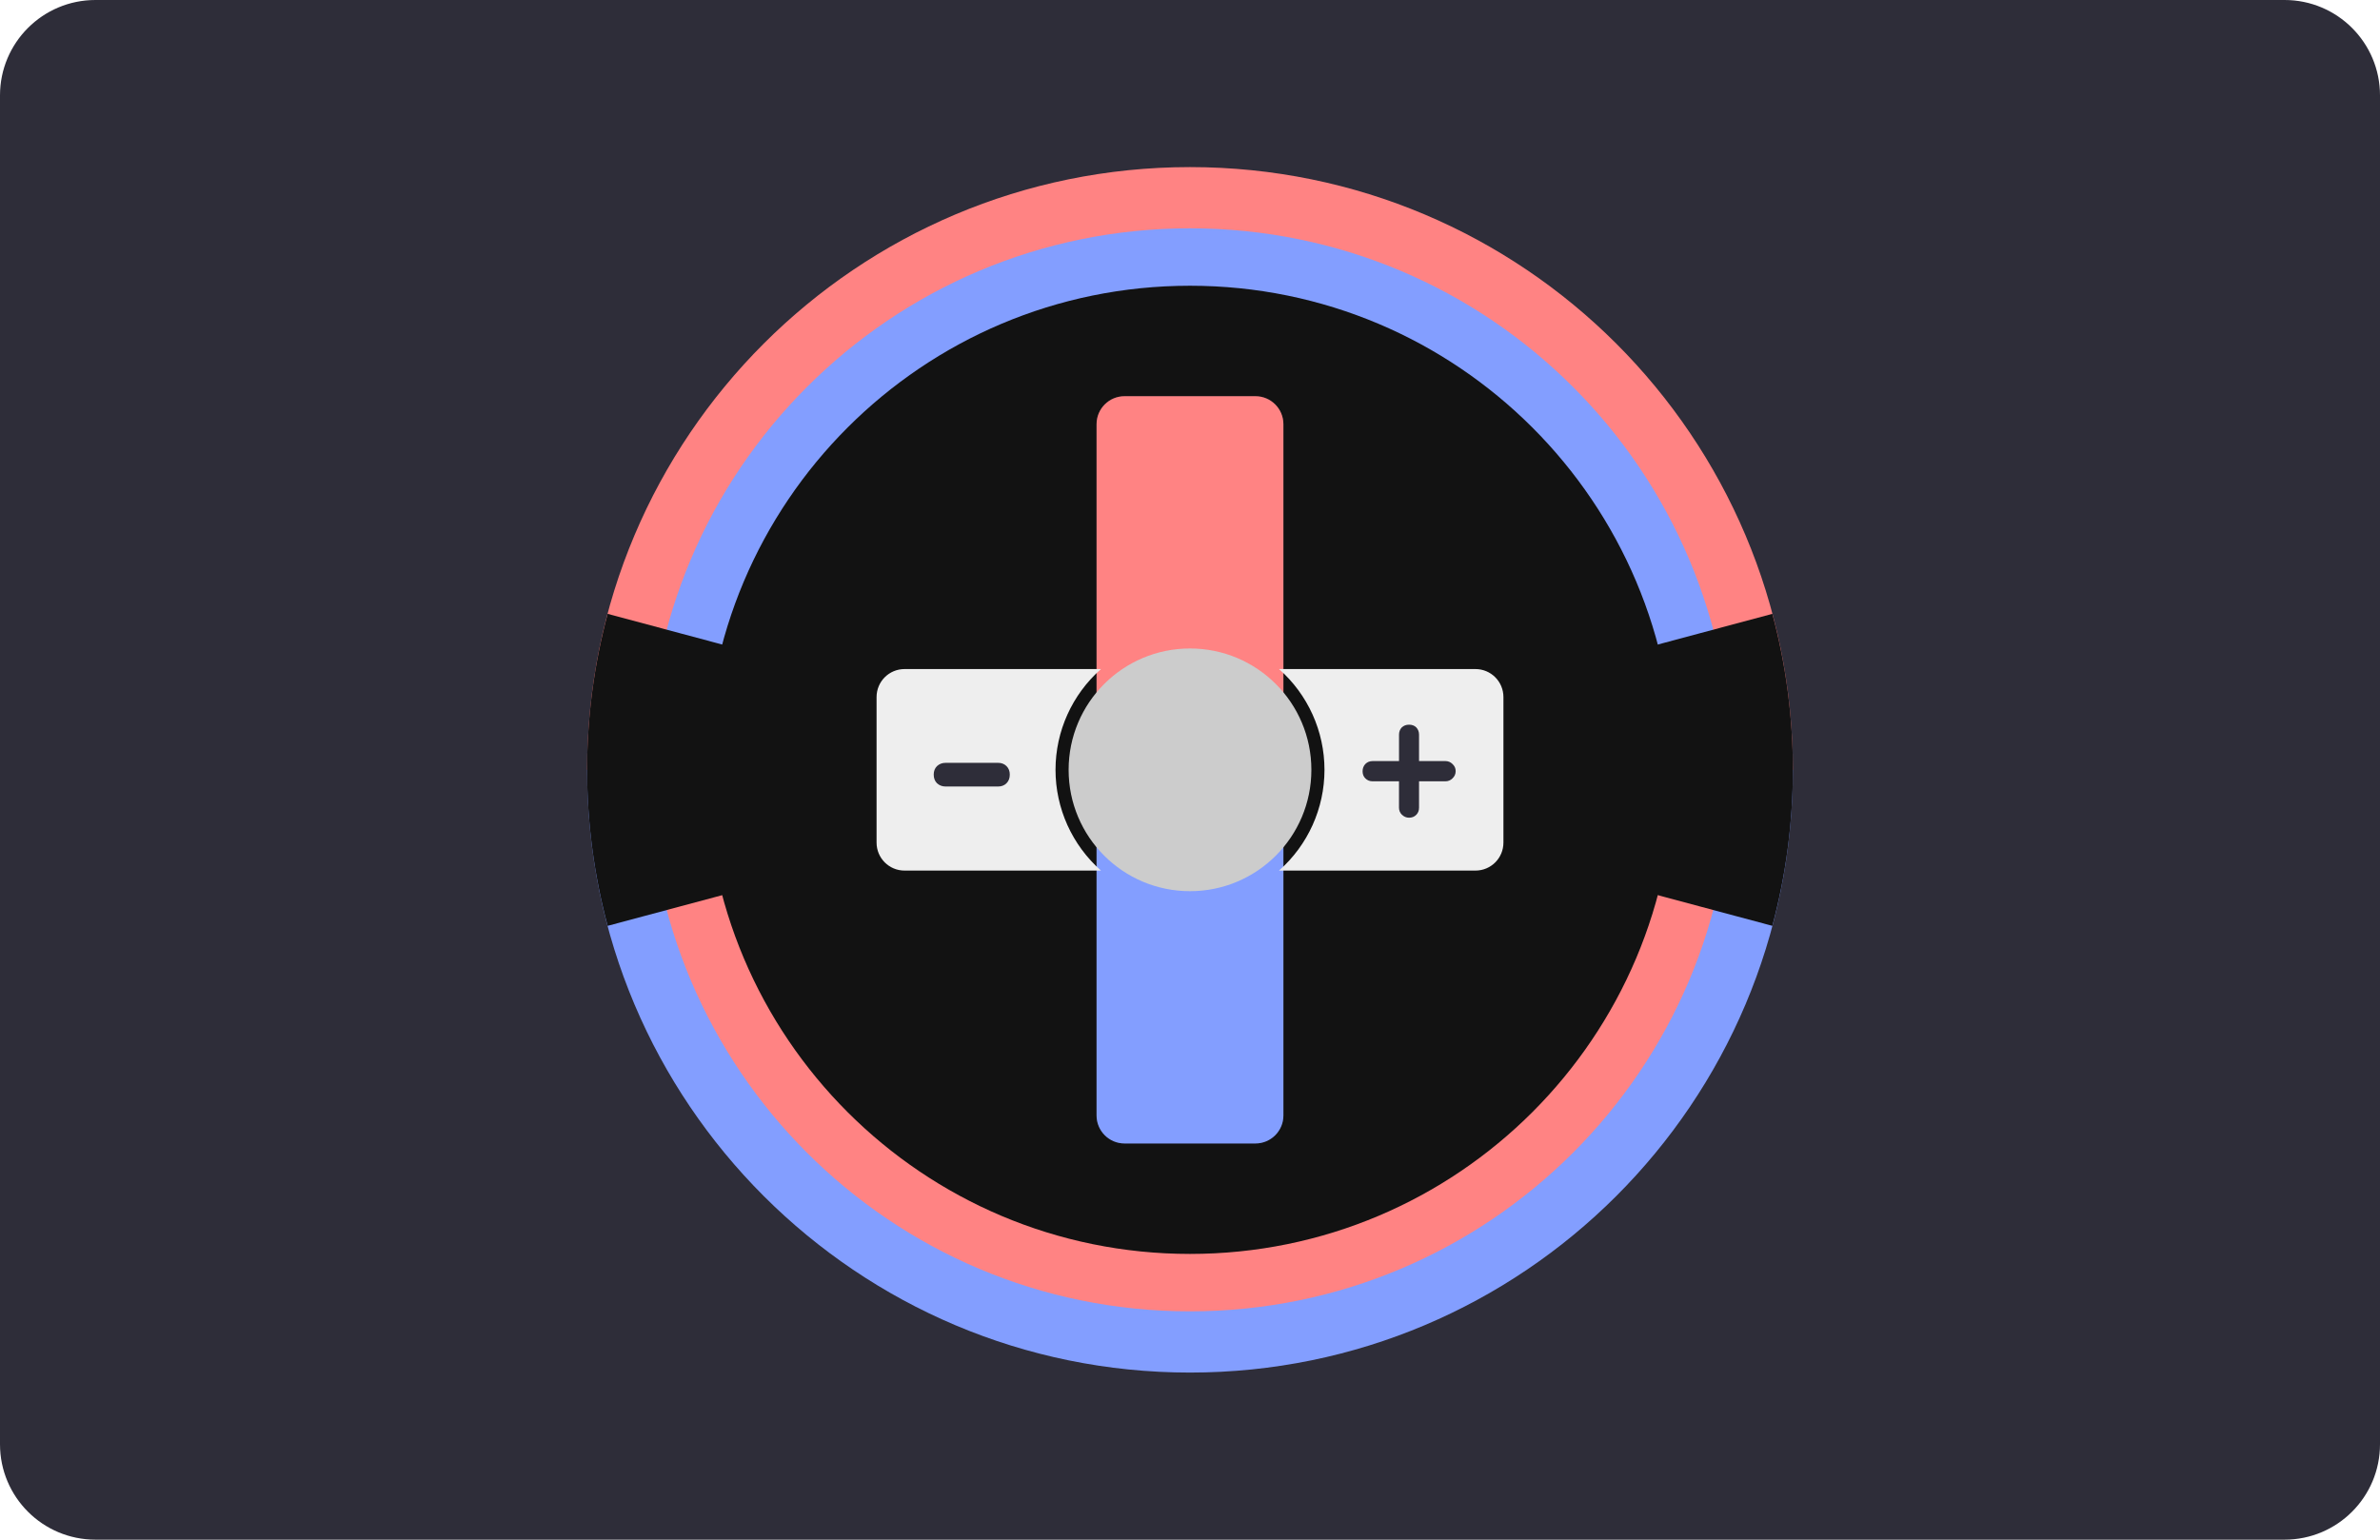
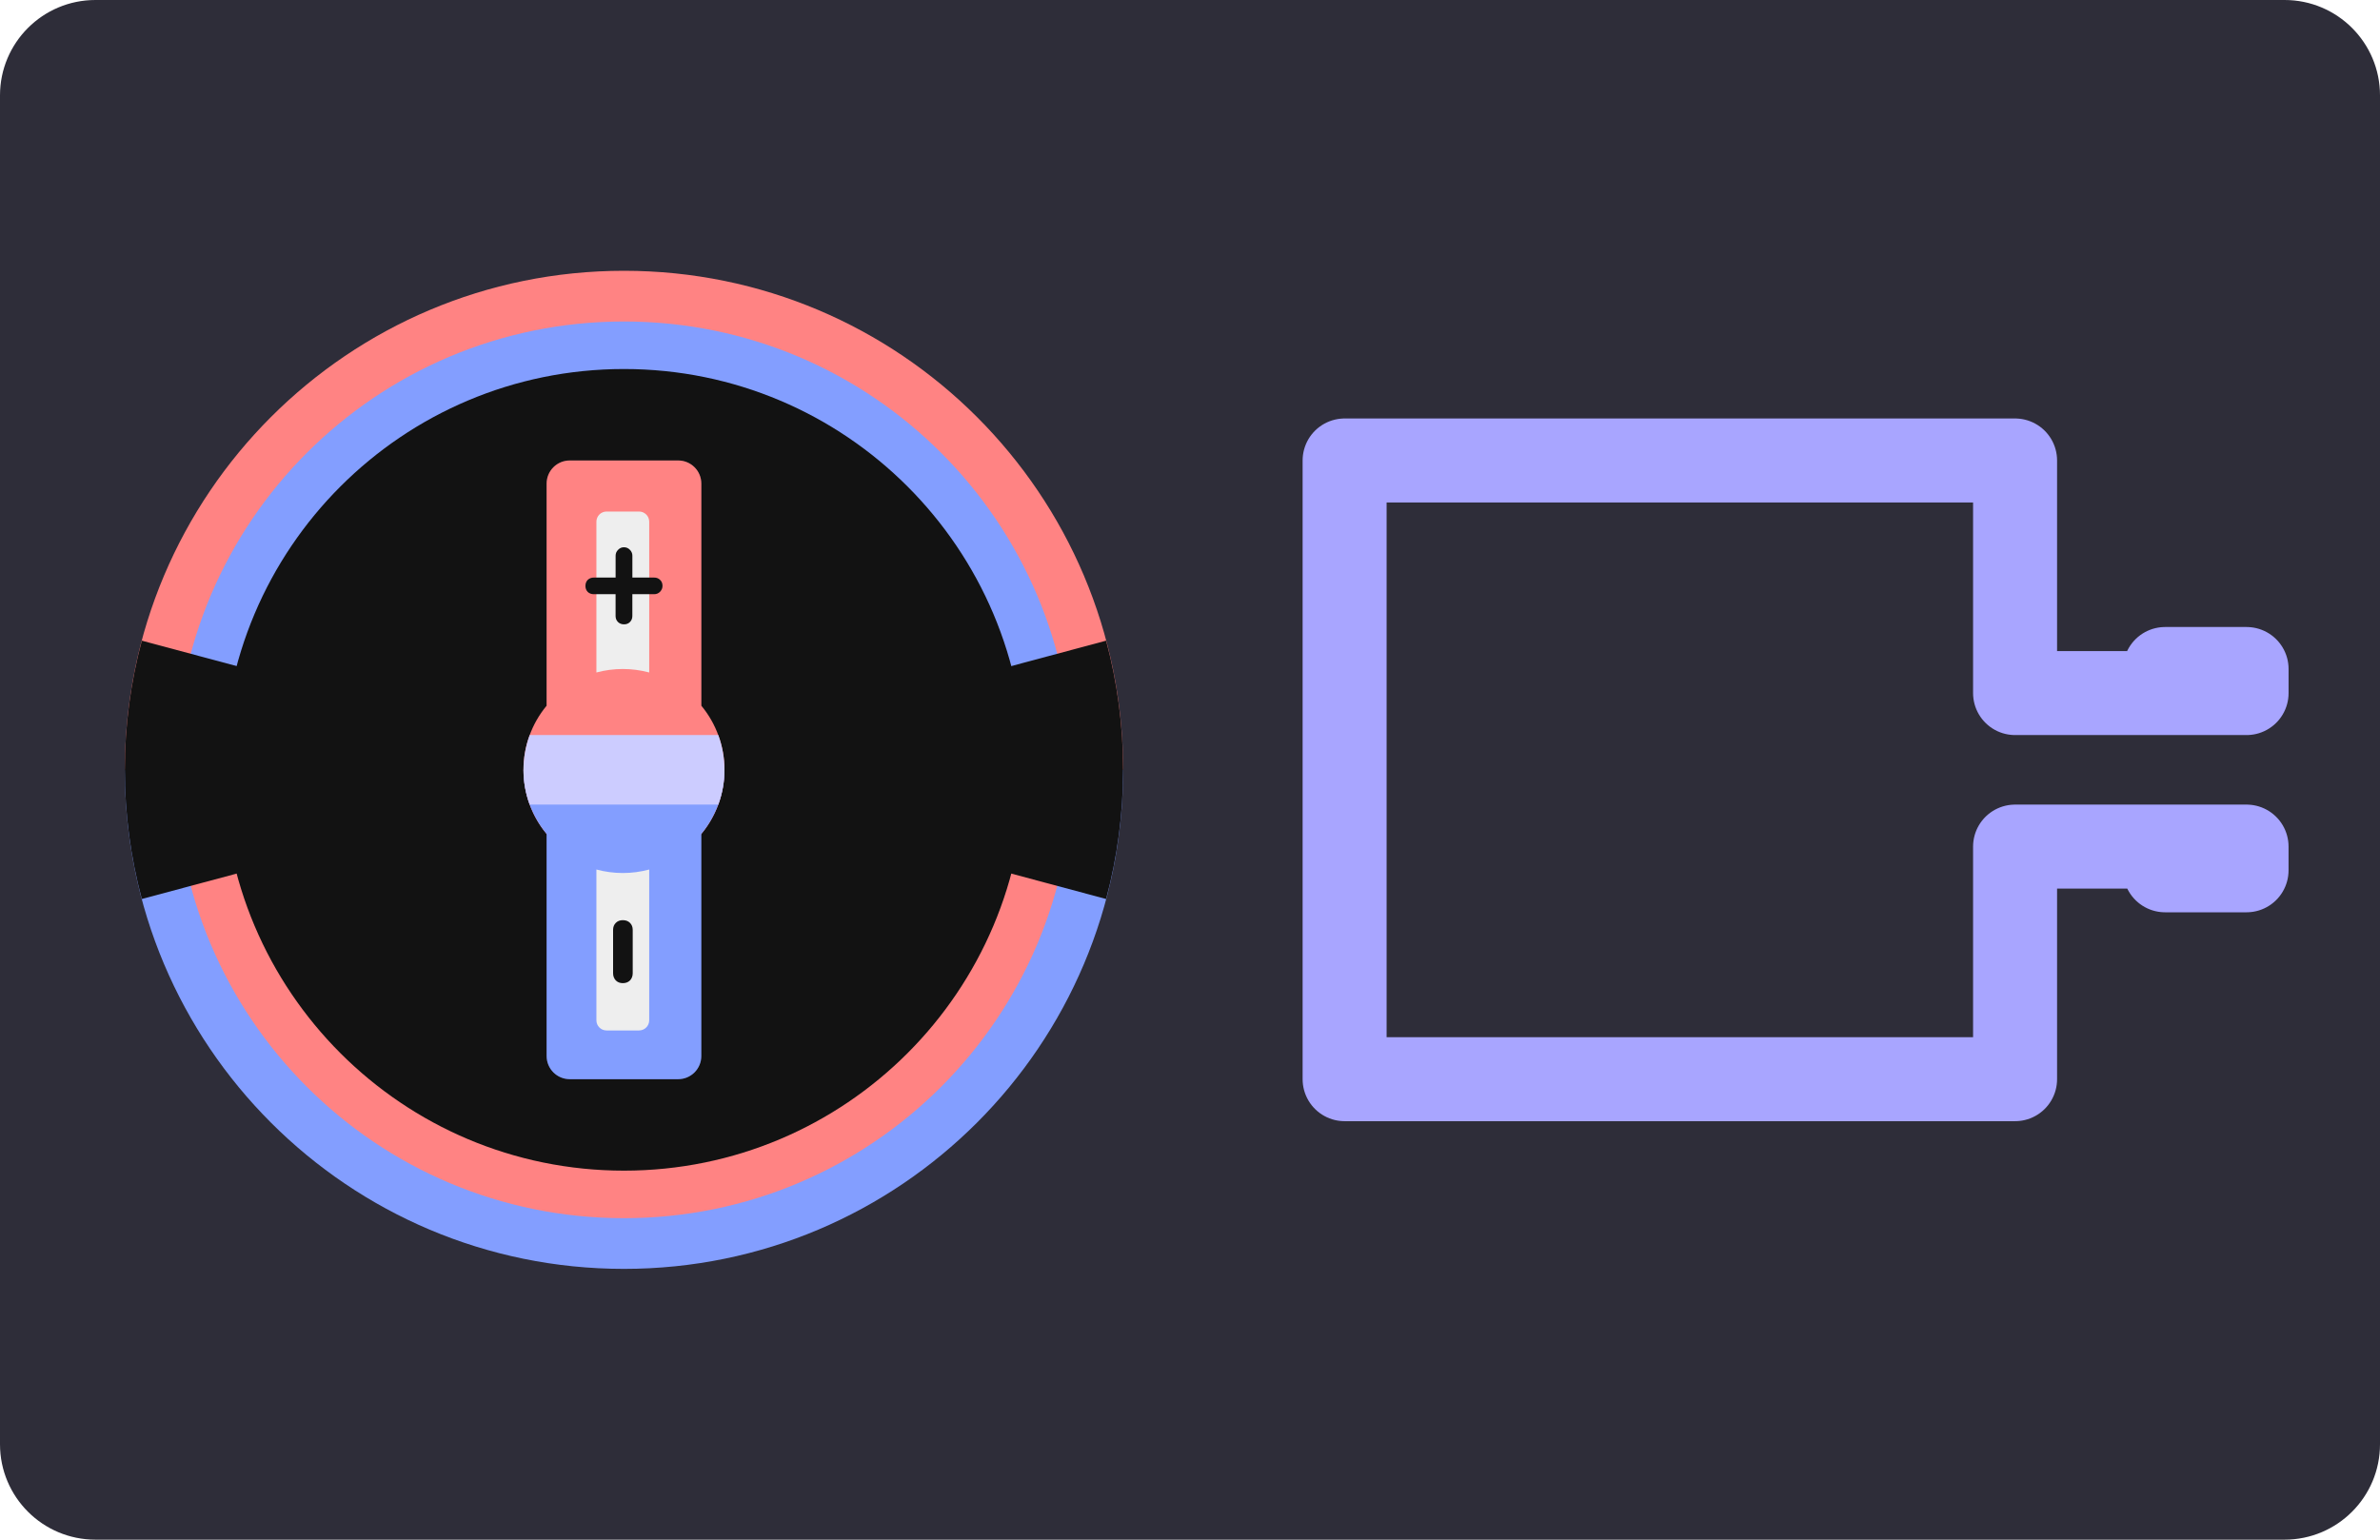
<svg xmlns="http://www.w3.org/2000/svg" width="85mm" height="55mm" viewBox="0 0 85 55" version="1.1" id="svg1">
  <defs id="defs1">
    <clipPath clipPathUnits="userSpaceOnUse" id="clipPath17">
      <circle style="display:inline;fill:#121212;fill-opacity:1;stroke-width:20.263;stroke-linecap:round;stroke-linejoin:round" id="circle18" cx="42.5" cy="-27.5" r="17.293" transform="scale(1,-1)" />
    </clipPath>
    <clipPath clipPathUnits="userSpaceOnUse" id="clipPath19">
      <circle style="display:inline;fill:#121212;fill-opacity:1;stroke-width:20.263;stroke-linecap:round;stroke-linejoin:round" id="circle20" cx="42.5" cy="-27.5" r="17.293" transform="scale(1,-1)" />
    </clipPath>
    <clipPath clipPathUnits="userSpaceOnUse" id="clipPath22">
      <path id="path22" clip-path="url(#clipPath17)" style="display:inline;fill:#ff8383;fill-opacity:1;stroke-width:25.228;stroke-linecap:round;stroke-linejoin:round" d="M 42.5,5.969 A 21.531,21.531 0 0 0 20.969,27.5 21.531,21.531 0 0 0 42.5,49.032 21.531,21.531 0 0 0 64.031,27.5 21.531,21.531 0 0 0 42.5,5.969 Z" transform="matrix(0.92968,0,0,-0.92968,2.9886,-1.933808)" />
    </clipPath>
  </defs>
  <g id="layer1" style="display:inline">
    <rect style="display:inline;fill:#2e2d39;fill-opacity:1;stroke-width:16;stroke-linecap:round;stroke-linejoin:round" id="rect1" width="85" height="55" x="0" y="-55" ry="3.408" transform="scale(1,-1)" />
    <rect style="display:inline;fill:#a8a5ff;stroke-width:16;stroke-linecap:round;stroke-linejoin:round" id="rect2" width="49.477" height="60.59" x="197.379" y="-74.844" ry="3.408" transform="scale(1,-1)" />
-     <path id="circle8" style="display:inline;fill:#ff8383;fill-opacity:1;stroke-width:25.228;stroke-linecap:round;stroke-linejoin:round" d="M 42.5,5.969 A 21.531,21.531 0 0 0 20.969,27.5 H 64.031 A 21.531,21.531 0 0 0 42.5,5.969 Z" />
-     <path id="circle7" style="display:inline;fill:#839eff;fill-opacity:1;stroke-width:22.665;stroke-linecap:round;stroke-linejoin:round" d="M 42.5,8.156 A 19.344,19.344 0 0 0 23.156,27.5 H 61.844 A 19.344,19.344 0 0 0 42.5,8.156 Z" />
-     <path id="path9" style="display:inline;fill:#839eff;fill-opacity:1;stroke-width:25.228;stroke-linecap:round;stroke-linejoin:round" d="M 42.5,49.031 A 21.531,21.531 0 0 1 20.969,27.5 H 64.031 A 21.531,21.531 0 0 1 42.5,49.031 Z" />
-     <path id="path10" style="display:inline;fill:#ff8383;fill-opacity:1;stroke-width:22.665;stroke-linecap:round;stroke-linejoin:round" d="M 42.5,46.844 A 19.344,19.344 0 0 1 23.156,27.5 H 61.844 A 19.344,19.344 0 0 1 42.5,46.844 Z" />
-     <circle style="display:inline;fill:#121212;fill-opacity:1;stroke-width:20.263;stroke-linecap:round;stroke-linejoin:round" id="circle3" cx="42.5" cy="27.5" r="17.293" />
-     <path style="display:inline;fill:#121212;fill-opacity:1;stroke-width:25.228;stroke-linecap:round;stroke-linejoin:round" id="circle10" d="m 21.702,33.073 a 21.531,21.531 0 0 1 0,-11.145 l 20.798,5.573 z" />
-     <path style="display:inline;fill:#121212;fill-opacity:1;stroke-width:25.228;stroke-linecap:round;stroke-linejoin:round" id="path11" d="m -63.298,33.073 a 21.531,21.531 0 0 1 0,-11.145 l 20.798,5.573 z" transform="scale(-1,1)" />
-     <g id="dcmagnetouter" transform="matrix(1,0,0,-1,0,55)">
+     <path id="circle8" style="display:inline;fill:#ff8383;fill-opacity:1;stroke-width:20.888;stroke-linecap:round;stroke-linejoin:round" d="M 22.285,9.673 A 17.827,17.827 0 0 0 4.458,27.5 H 40.112 A 17.827,17.827 0 0 0 22.285,9.673 Z" />
+     <path id="circle7" style="display:inline;fill:#839eff;fill-opacity:1;stroke-width:18.766;stroke-linecap:round;stroke-linejoin:round" d="M 22.285,11.484 A 16.016,16.016 0 0 0 6.269,27.5 H 38.301 A 16.016,16.016 0 0 0 22.285,11.484 Z" />
+     <path id="path9" style="display:inline;fill:#839eff;fill-opacity:1;stroke-width:20.888;stroke-linecap:round;stroke-linejoin:round" d="M 22.285,45.327 A 17.827,17.827 0 0 1 4.458,27.5 H 40.112 A 17.827,17.827 0 0 1 22.285,45.327 Z" />
+     <path id="path10" style="display:inline;fill:#ff8383;fill-opacity:1;stroke-width:18.766;stroke-linecap:round;stroke-linejoin:round" d="M 22.285,43.516 A 16.016,16.016 0 0 1 6.269,27.5 H 38.301 A 16.016,16.016 0 0 1 22.285,43.516 Z" />
+     <circle style="display:inline;fill:#121212;fill-opacity:1;stroke-width:16.777;stroke-linecap:round;stroke-linejoin:round" id="circle3" cx="22.285" cy="27.5" r="14.318" />
+     <path style="display:inline;fill:#121212;fill-opacity:1;stroke-width:20.888;stroke-linecap:round;stroke-linejoin:round" id="circle10" d="m 5.065,32.114 a 17.827,17.827 0 0 1 0,-9.228 l 17.22,4.614 z" />
+     <path style="display:inline;fill:#121212;fill-opacity:1;stroke-width:20.888;stroke-linecap:round;stroke-linejoin:round" id="path11" d="m -39.504,32.114 a 17.827,17.827 0 0 1 0,-9.228 l 17.22,4.614 z" transform="scale(-1,1)" />
+     <g id="dcmagnetouter" transform="matrix(0.8279647,0,0,-0.8279647,-12.90367,50.26902)">
      <g id="dcmagnet">
        <rect style="fill:#2e2d39;fill-opacity:1;stroke:none;stroke-width:1;stroke-linecap:round;stroke-linejoin:round;stroke-opacity:0" id="dcmagnetinner" width="6.673" height="26.694" x="39.163" y="14.153" ry="1" />
-         <rect style="display:inline;fill:#ff8383;fill-opacity:1;stroke:none;stroke-width:1;stroke-linecap:round;stroke-linejoin:round;stroke-opacity:0" id="north" width="6.673" height="13.347" x="39.163" y="27.5" ry="1" />
-         <rect style="display:inline;fill:#839eff;fill-opacity:1;stroke:none;stroke-width:1;stroke-linecap:round;stroke-linejoin:round;stroke-opacity:0" id="south" width="6.673" height="13.347" x="39.163" y="14.153" ry="1" />
+         <path id="north" style="display:inline;fill:#ff8383;fill-opacity:1;stroke:none;stroke-width:1;stroke-linecap:round;stroke-linejoin:round;stroke-opacity:0" d="m 40.163,40.847 c -0.554,0 -1,-0.446 -1,-1 v -9.58 a 4.335,4.335 0 0 1 -0.998,-2.767 4.335,4.335 0 0 1 4.335,-4.335 4.335,4.335 0 0 1 4.335,4.335 4.335,4.335 0 0 1 -0.998,2.767 v 9.58 c 0,0.554 -0.446,1 -1,1 z" />
+         <path id="south" style="display:inline;fill:#839eff;fill-opacity:1;stroke-width:5.079;stroke-linecap:round;stroke-linejoin:round" d="m 38.165,27.5 a 4.335,4.335 0 0 0 0.998,2.767 v 9.58 c 0,0.554 0.446,1 1,1 h 4.673 c 0.554,0 1,-0.446 1,-1 v -9.58 a 4.335,4.335 0 0 0 0.998,-2.767 h -1.997 -10e-4 -2.337 -2.337 z" transform="matrix(1,0,0,-1,0,55)" />
+         <path id="path2" clip-path="none" style="display:inline;fill:#ccccff;stroke-width:3.61;stroke-linecap:round;stroke-linejoin:round;fill-opacity:1" d="M 38.433 -29 A 4.335 4.335 0 0 0 38.165 -27.5 A 4.335 4.335 0 0 0 38.433 -26 L 46.567 -26 A 4.335 4.335 0 0 0 46.835 -27.5 A 4.335 4.335 0 0 0 46.567 -29 L 38.433 -29 z " transform="scale(1,-1)" />
      </g>
    </g>
-     <circle style="display:inline;fill:#cccccc;fill-opacity:1;stroke-width:5.079;stroke-linecap:round;stroke-linejoin:round" id="circle11" cx="42.5" cy="27.5" r="4.335" />
    <g id="brushes">
-       <path id="rect3" style="display:inline;fill:#eeeeee;stroke:none;stroke-width:0.836;stroke-linecap:round;stroke-linejoin:round" d="M 32.306 23.9 C 31.752 23.9 31.306 24.347 31.306 24.901 L 31.306 30.099 C 31.306 30.653 31.752 31.099 32.306 31.099 L 39.321 31.099 A 4.803 4.803 0 0 1 37.697 27.5 A 4.803 4.803 0 0 1 39.321 23.9 L 32.306 23.9 z M 45.679 23.9 A 4.803 4.803 0 0 1 47.303 27.5 A 4.803 4.803 0 0 1 45.679 31.099 L 52.694 31.099 C 53.248 31.099 53.694 30.653 53.694 30.099 L 53.694 24.901 C 53.694 24.347 53.248 23.9 52.694 23.9 L 45.679 23.9 z " />
-       <path d="m 50.323,25.887 q -0.155,0 -0.26,0.098 -0.098,0.105 -0.098,0.26 v 0.942 H 49.022 q -0.155,0 -0.26,0.105 -0.098,0.105 -0.098,0.26 0,0.155 0.098,0.253 0.105,0.105 0.26,0.105 h 0.942 v 0.942 q 0,0.148 0.105,0.253 0.113,0.105 0.253,0.105 0.162,0 0.26,-0.105 0.098,-0.098 0.098,-0.253 v -0.942 h 0.942 q 0.148,0 0.253,-0.105 0.113,-0.105 0.113,-0.26 0,-0.148 -0.113,-0.253 -0.105,-0.105 -0.253,-0.105 h -0.942 v -0.942 q 0,-0.155 -0.098,-0.26 -0.098,-0.098 -0.26,-0.098 z" id="dcmplus" style="font-weight:bold;font-size:2.089px;line-height:1.3;font-family:Comfortaa;-inkscape-font-specification:'Comfortaa Bold';fill:#2e2d39;stroke-width:1.005;stroke-linecap:round;stroke-linejoin:round;stroke-opacity:0" aria-label="+" />
-       <path d="m 33.774,27.25 q -0.185,0 -0.31,0.117 -0.117,0.117 -0.117,0.302 0,0.193 0.117,0.31 0.126,0.117 0.31,0.117 h 1.871 q 0.185,0 0.302,-0.117 0.117,-0.117 0.117,-0.31 0,-0.185 -0.117,-0.302 -0.117,-0.117 -0.302,-0.117 z" id="dcmminus" style="font-weight:bold;font-size:2.089px;line-height:1.3;font-family:Comfortaa;-inkscape-font-specification:'Comfortaa Bold';fill:#2e2d39;stroke-width:1.199;stroke-linecap:round;stroke-linejoin:round;stroke-opacity:0" aria-label="-" />
+       <path id="rect4" style="fill:#eeeeee;fill-opacity:1;stroke:none;stroke-width:1.096;stroke-linecap:round;stroke-linejoin:round" d="m 21.3,36.447 c 0,0.201 0.162,0.363 0.363,0.363 h 1.16 c 0.201,0 0.363,-0.162 0.363,-0.363 v -5.386 a 3.644,3.644 0 0 1 -0.943,0.125 3.644,3.644 0 0 1 -0.943,-0.125 z m 0,-12.425 a 3.644,3.644 0 0 1 0.943,-0.124 3.644,3.644 0 0 1 0.943,0.124 v -5.386 c 0,-0.201 -0.162,-0.363 -0.363,-0.363 h -1.16 c -0.201,0 -0.363,0.162 -0.363,0.363 z" />
+       <path d="m 20.908,20.929 q 0,0.128 0.082,0.215 0.087,0.082 0.215,0.082 h 0.78 v 0.78 q 0,0.128 0.087,0.215 0.087,0.082 0.215,0.082 0.128,0 0.21,-0.082 0.087,-0.087 0.087,-0.215 v -0.78 h 0.78 q 0.122,0 0.21,-0.087 0.087,-0.093 0.087,-0.21 0,-0.134 -0.087,-0.215 -0.082,-0.082 -0.21,-0.082 H 22.585 v -0.78 q 0,-0.122 -0.087,-0.21 -0.087,-0.093 -0.215,-0.093 -0.122,0 -0.21,0.093 -0.087,0.087 -0.087,0.21 v 0.78 h -0.78 q -0.128,0 -0.215,0.082 -0.082,0.082 -0.082,0.215 z" id="dcmplus" style="font-weight:bold;font-size:2.089px;line-height:1.3;font-family:Comfortaa;-inkscape-font-specification:'Comfortaa Bold';fill:#121212;fill-opacity:1;stroke-width:0.832;stroke-linecap:round;stroke-linejoin:round;stroke-opacity:0" aria-label="+" />
+       <path d="m 21.896,34.766 q 0,0.153 0.097,0.257 0.097,0.097 0.25,0.097 0.16,0 0.257,-0.097 0.097,-0.104 0.097,-0.257 v -1.549 q 0,-0.153 -0.097,-0.25 -0.097,-0.097 -0.257,-0.097 -0.153,0 -0.25,0.097 -0.097,0.097 -0.097,0.25 z" id="dcmminus" style="font-weight:bold;font-size:2.089px;line-height:1.3;font-family:Comfortaa;-inkscape-font-specification:'Comfortaa Bold';fill:#121212;fill-opacity:1;stroke-width:0.992;stroke-linecap:round;stroke-linejoin:round;stroke-opacity:0" aria-label="-" />
    </g>
+     <path style="fill:none;stroke:#a8a5ff;stroke-width:3;stroke-linecap:round;stroke-linejoin:round;stroke-opacity:1" d="m 77.324,30.242 h 2.91 l 10e-7,0.847 h -2.91 l 10e-7,-0.847 H 71.967 l -2e-6,8.309 H 48.022 V 16.449 h 23.945 l 2e-6,8.309 h 5.358 l -10e-7,-0.86 h 2.91 l -10e-7,0.86 -2.91,0" id="path12" />
  </g>
</svg>
